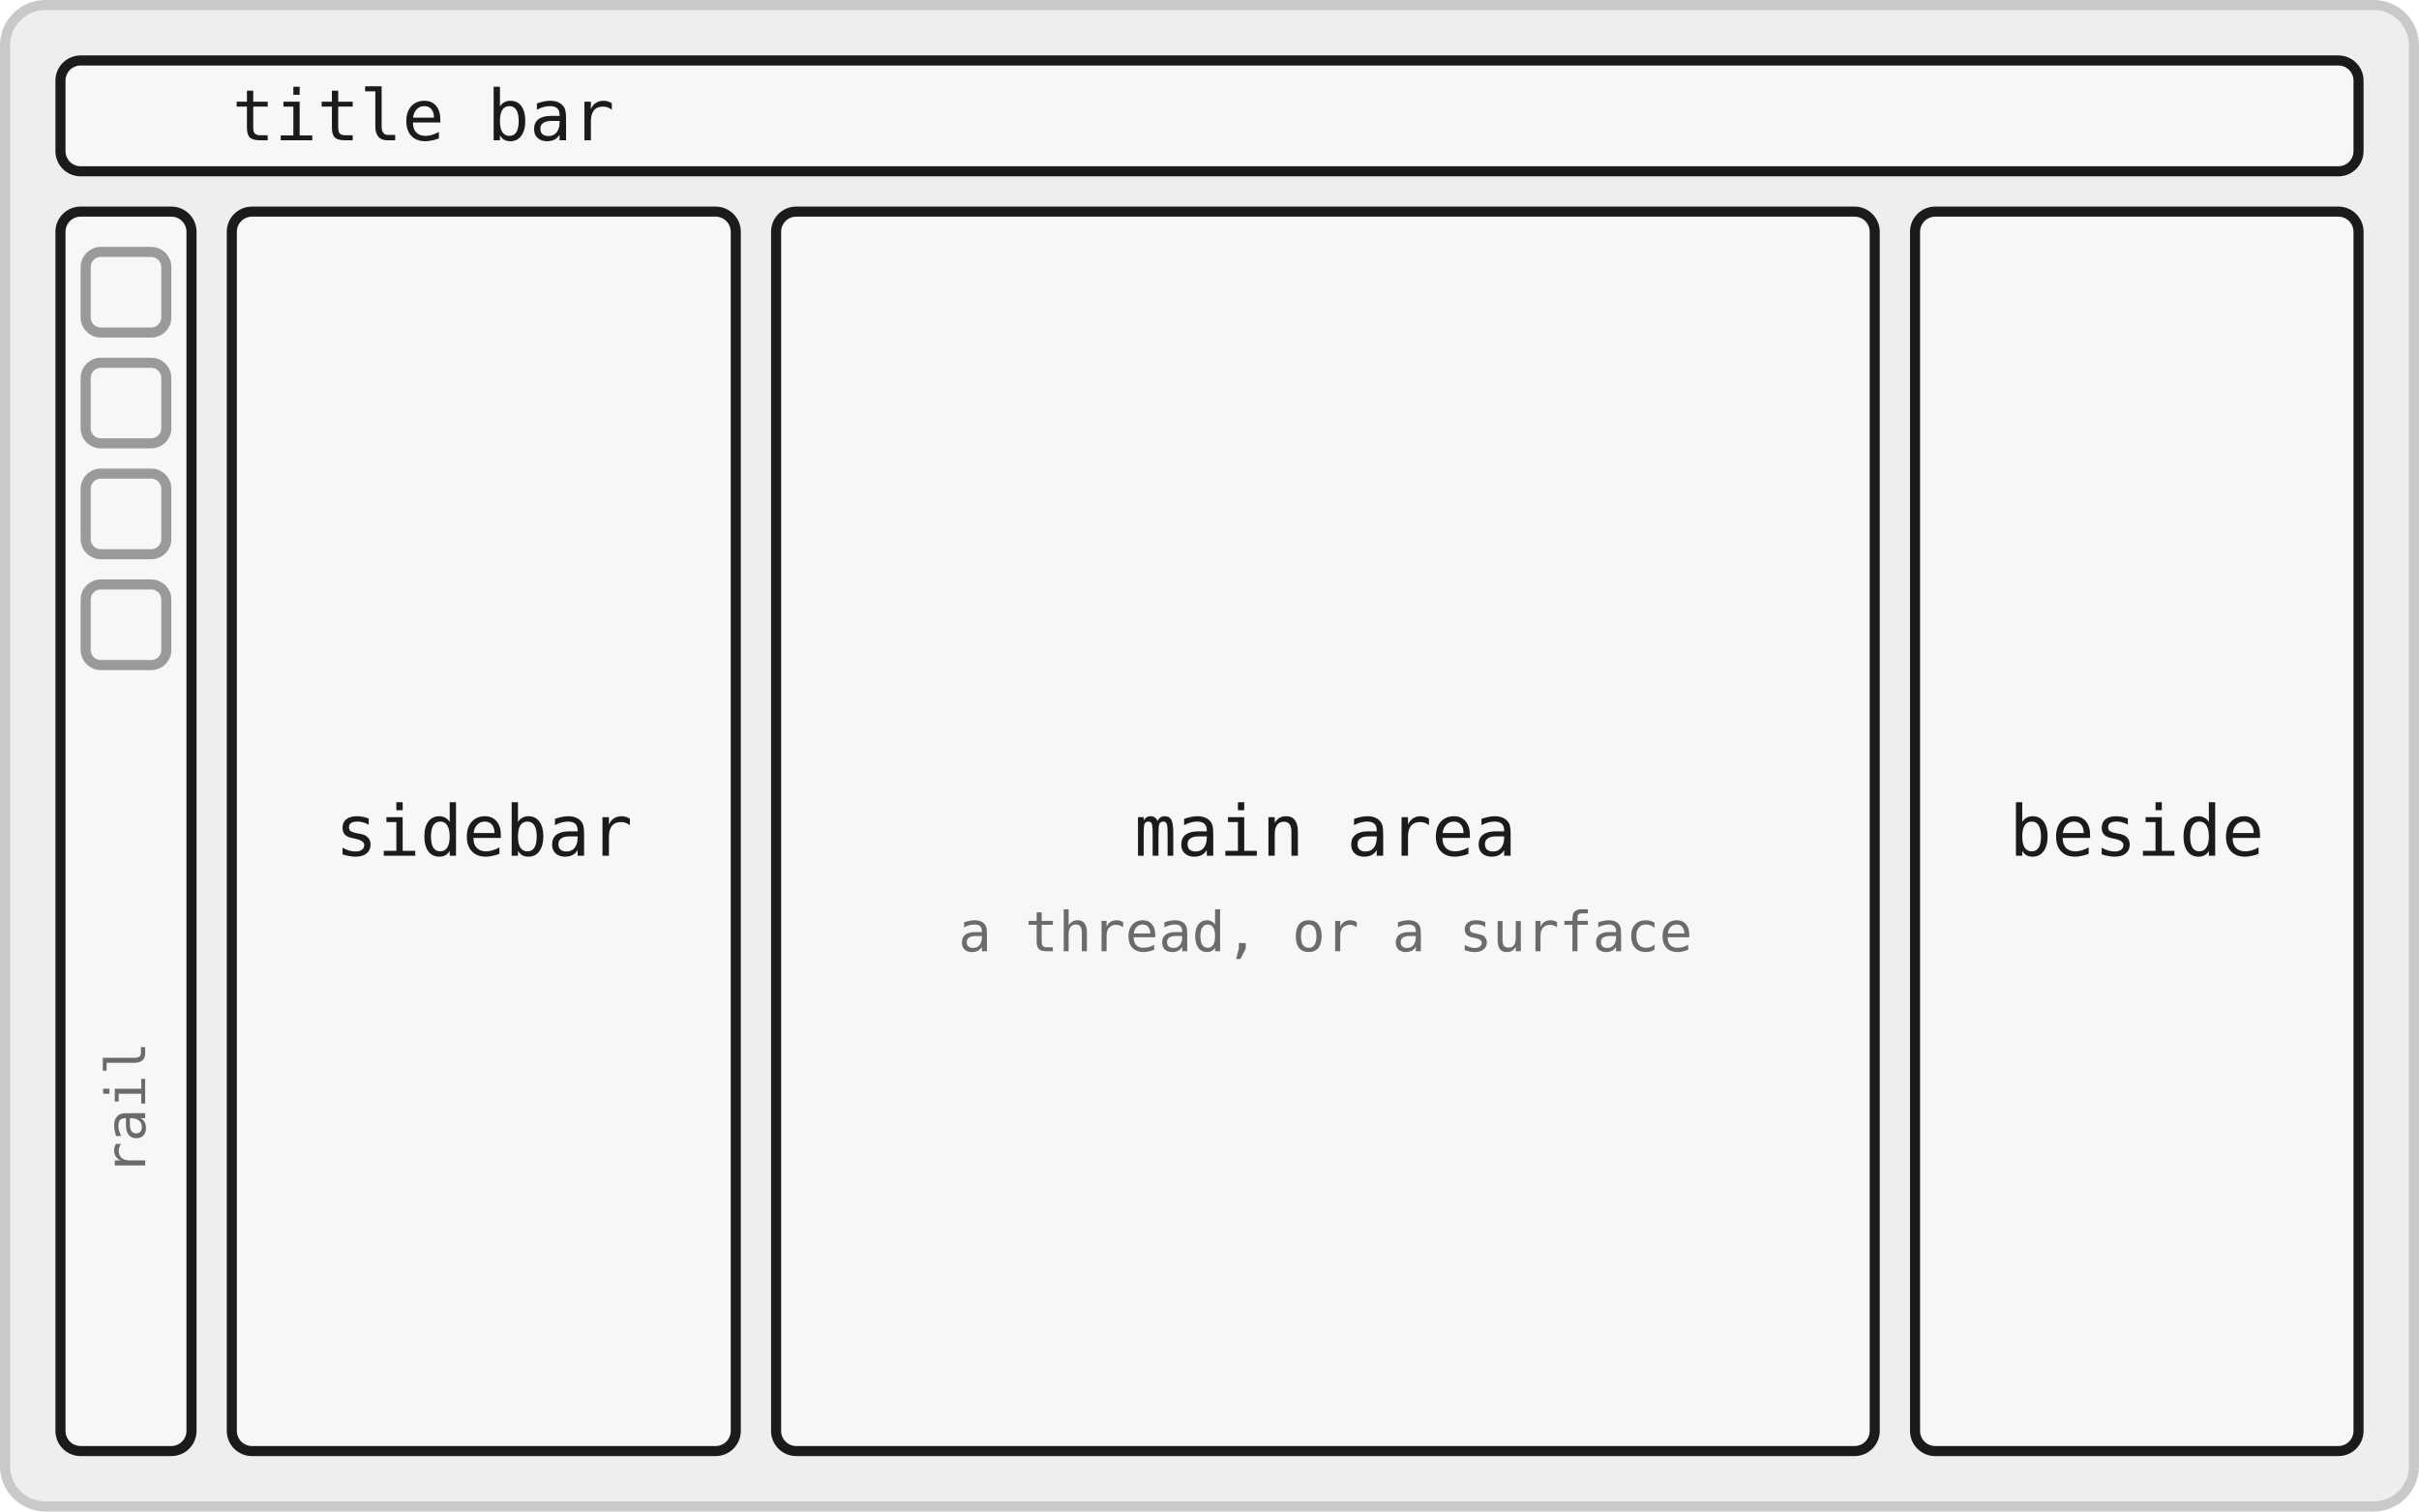
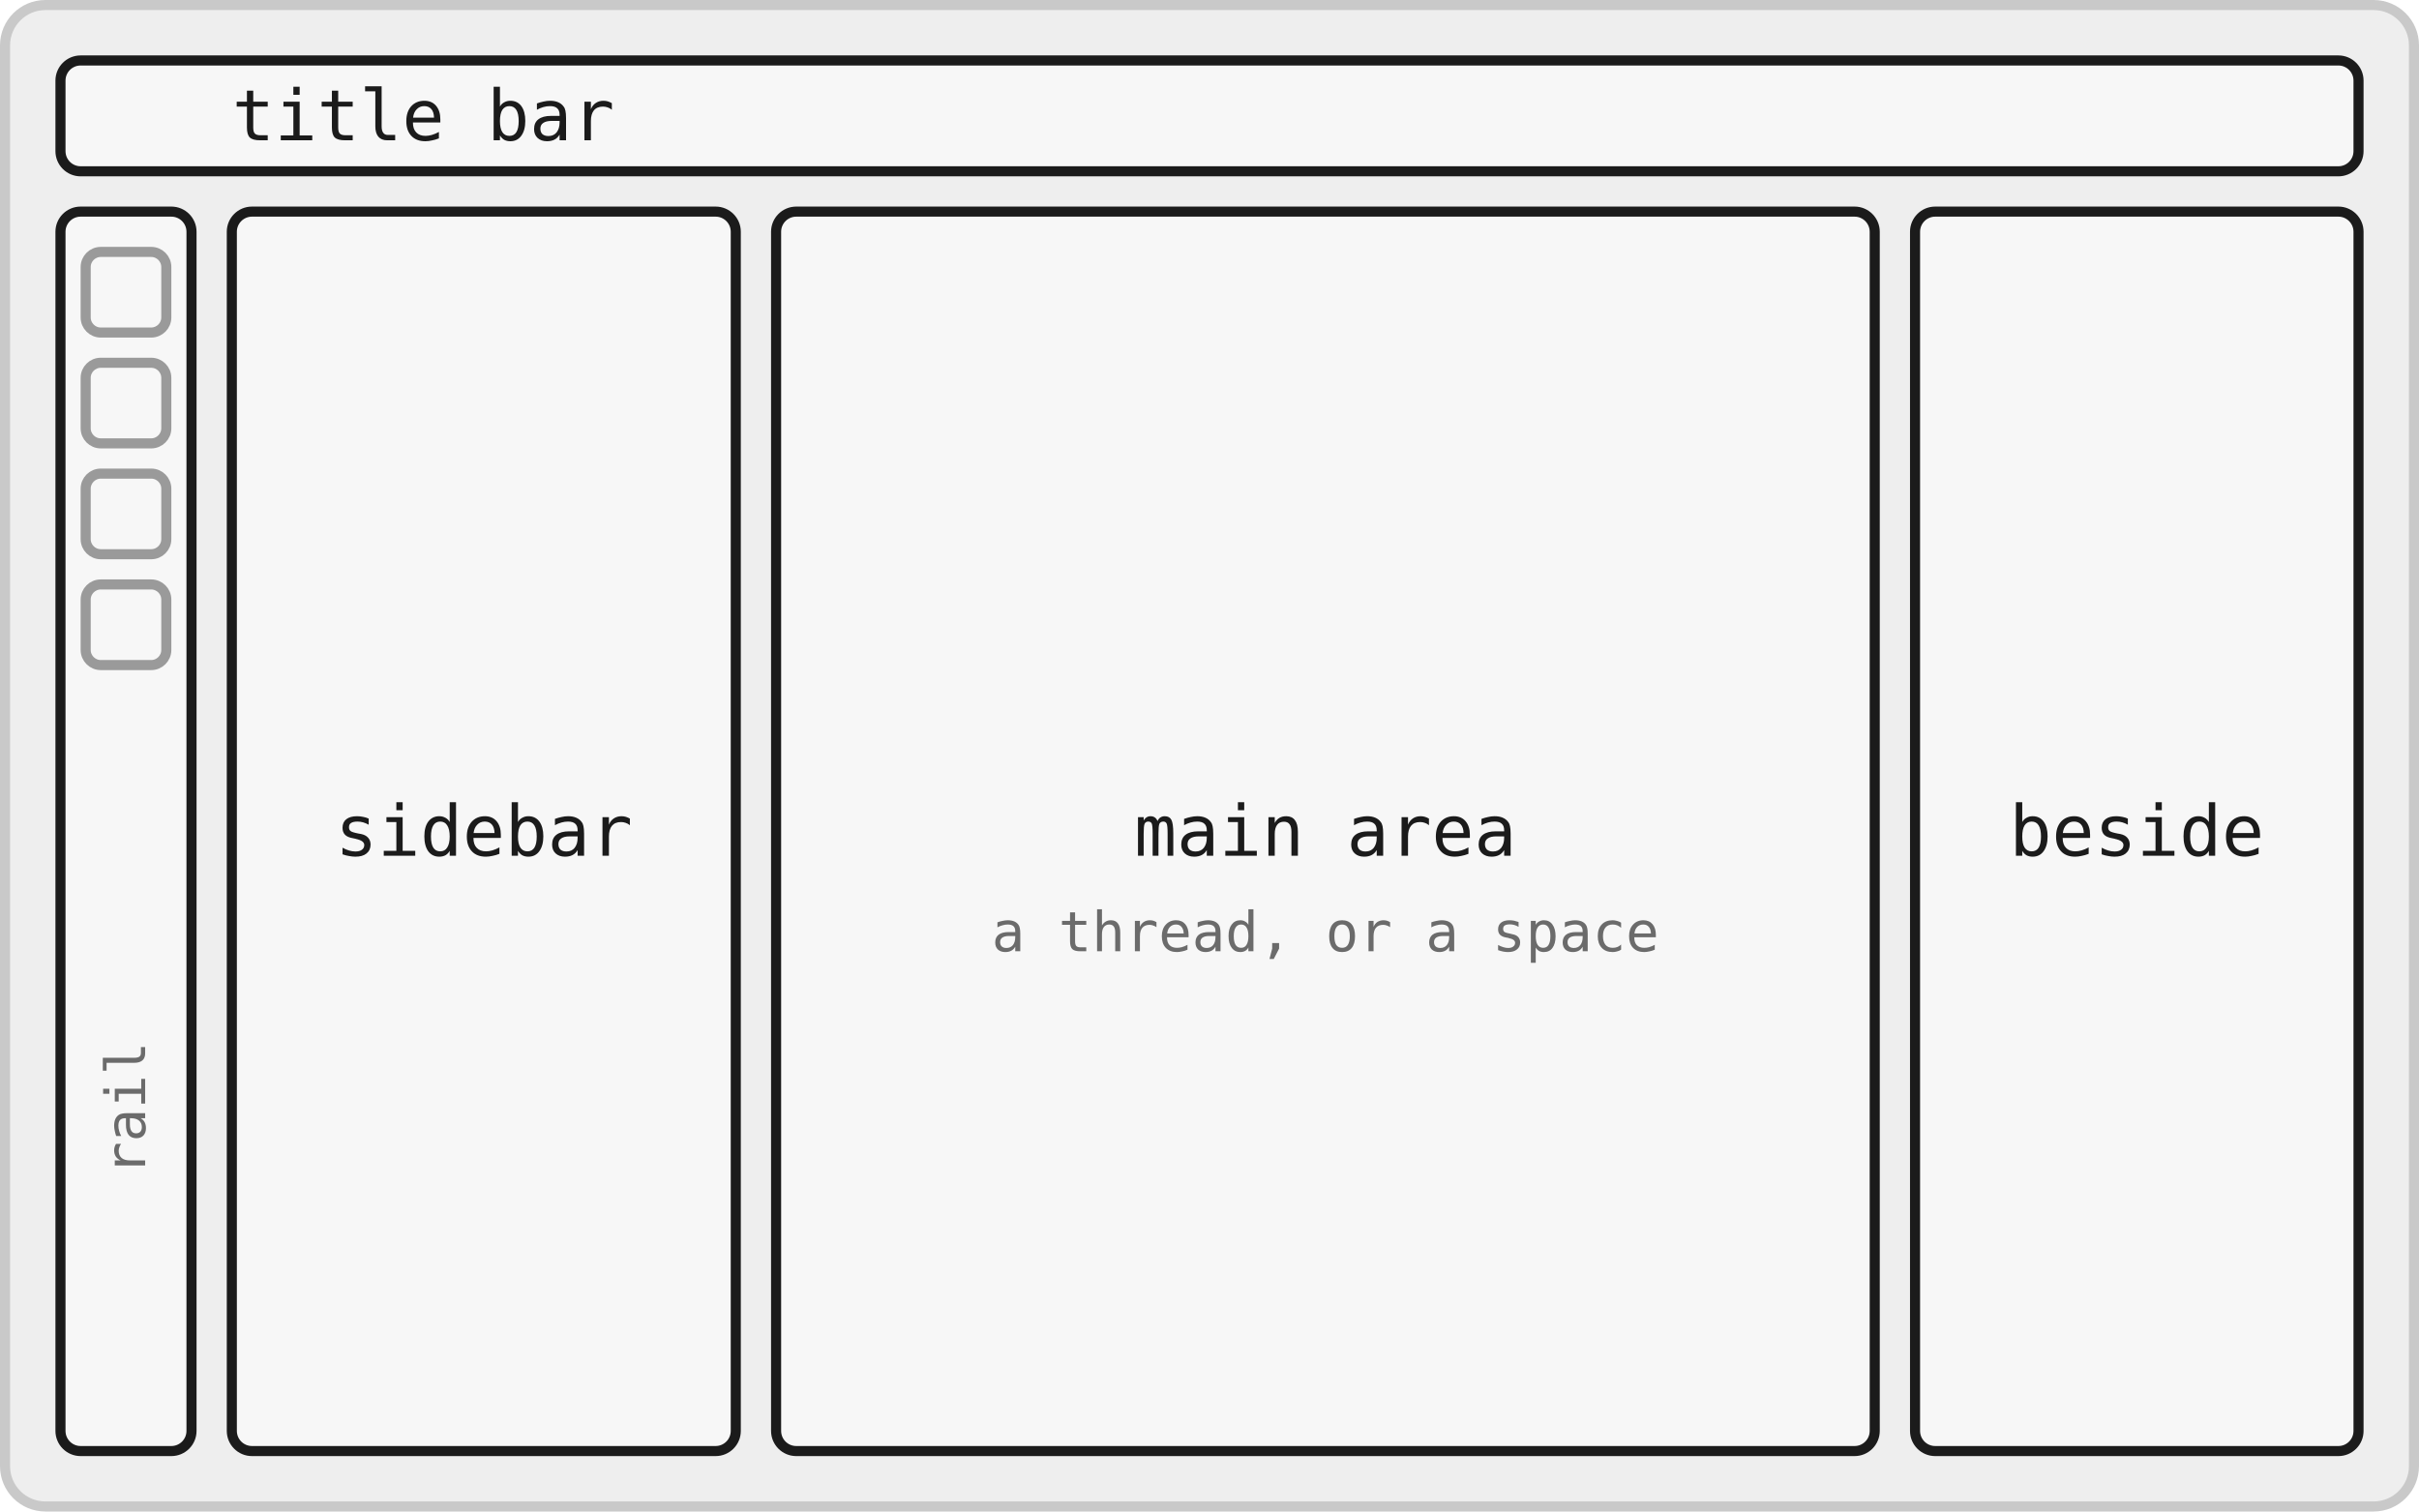
<svg xmlns="http://www.w3.org/2000/svg" viewBox="0 0 240 150" role="img" aria-label="The window: a title bar across the top; down the left a rail and a sidebar; the main area; a column beside it">
  <style>
  .display { fill: #eeeeee; stroke: #c9c9c9; }
  .tile { fill: #f7f7f7; stroke: #1b1b1b; vector-effect: non-scaling-stroke; }
  .soft { fill: #f7f7f7; stroke: #9a9a9a; vector-effect: non-scaling-stroke; }
  .focus { stroke: #007aff; stroke-width: 2; }
  .fill { fill: #dbe9fb; }
  .empty { fill: none; stroke: #9a9a9a; stroke-dasharray: 3 3; vector-effect: non-scaling-stroke; }
  .line { stroke: #b5b5b5; stroke-width: 2; stroke-linecap: round; }
  .bubble { fill: #dbe9fb; stroke: none; }
  .arrow { stroke: #1b1b1b; fill: none; vector-effect: non-scaling-stroke; }
  text { fill: #1b1b1b; font: 7px ui-monospace, "SF Mono", Menlo, monospace; text-anchor: middle; dominant-baseline: central; }
  text.small { font-size: 5.5px; fill: #6b6b6b; }
  text.mark { fill: #007aff; }
  text.big { font-size: 10px; font-weight: 600; }
  @media (prefers-color-scheme: dark) {
    .display { fill: #222222; stroke: #333333; }
    .tile, .soft { fill: #1b1b1b; stroke: #d8d8d8; }
    .soft { stroke: #6b6b6b; }
    .focus { stroke: #4ea1ff; }
    .fill, .bubble { fill: #1d3350; }
    .empty { stroke: #6b6b6b; }
    .line { stroke: #4a4a4a; }
    .arrow { stroke: #d8d8d8; }
    text { fill: #f7f7f7; }
    text.small { fill: #9a9a9a; }
    text.mark { fill: #4ea1ff; }
  }
</style>
  <rect class="display" x="0.5" y="0.5" width="239" height="149" rx="4" />
  <rect class="tile" x="6" y="6" width="228" height="11" rx="2" />
  <text x="42" y="11.5">title bar</text>
  <rect class="tile" x="6" y="21" width="13" height="123" rx="2" />
  <rect class="soft" x="8.5" y="25" width="8" height="8" rx="1.5" />
  <rect class="soft" x="8.5" y="36" width="8" height="8" rx="1.5" />
  <rect class="soft" x="8.5" y="47" width="8" height="8" rx="1.5" />
  <rect class="soft" x="8.5" y="58" width="8" height="8" rx="1.5" />
  <rect class="tile" x="23" y="21" width="50" height="123" rx="2" />
  <text x="48" y="82.5">sidebar</text>
  <rect class="tile" x="77" y="21" width="109" height="123" rx="2" />
  <text x="131.5" y="82.5">main area</text>
-   <text class="small" x="131.5" y="92.5">a thread, or a surface</text>
+   <text class="small" x="131.5" y="92.5">a thread, or a space</text>
  <rect class="tile" x="190" y="21" width="44" height="123" rx="2" />
  <text x="212" y="82.5">beside</text>
  <text class="small" x="12.5" y="110" transform="rotate(-90 12.5 110)">rail</text>
</svg>
